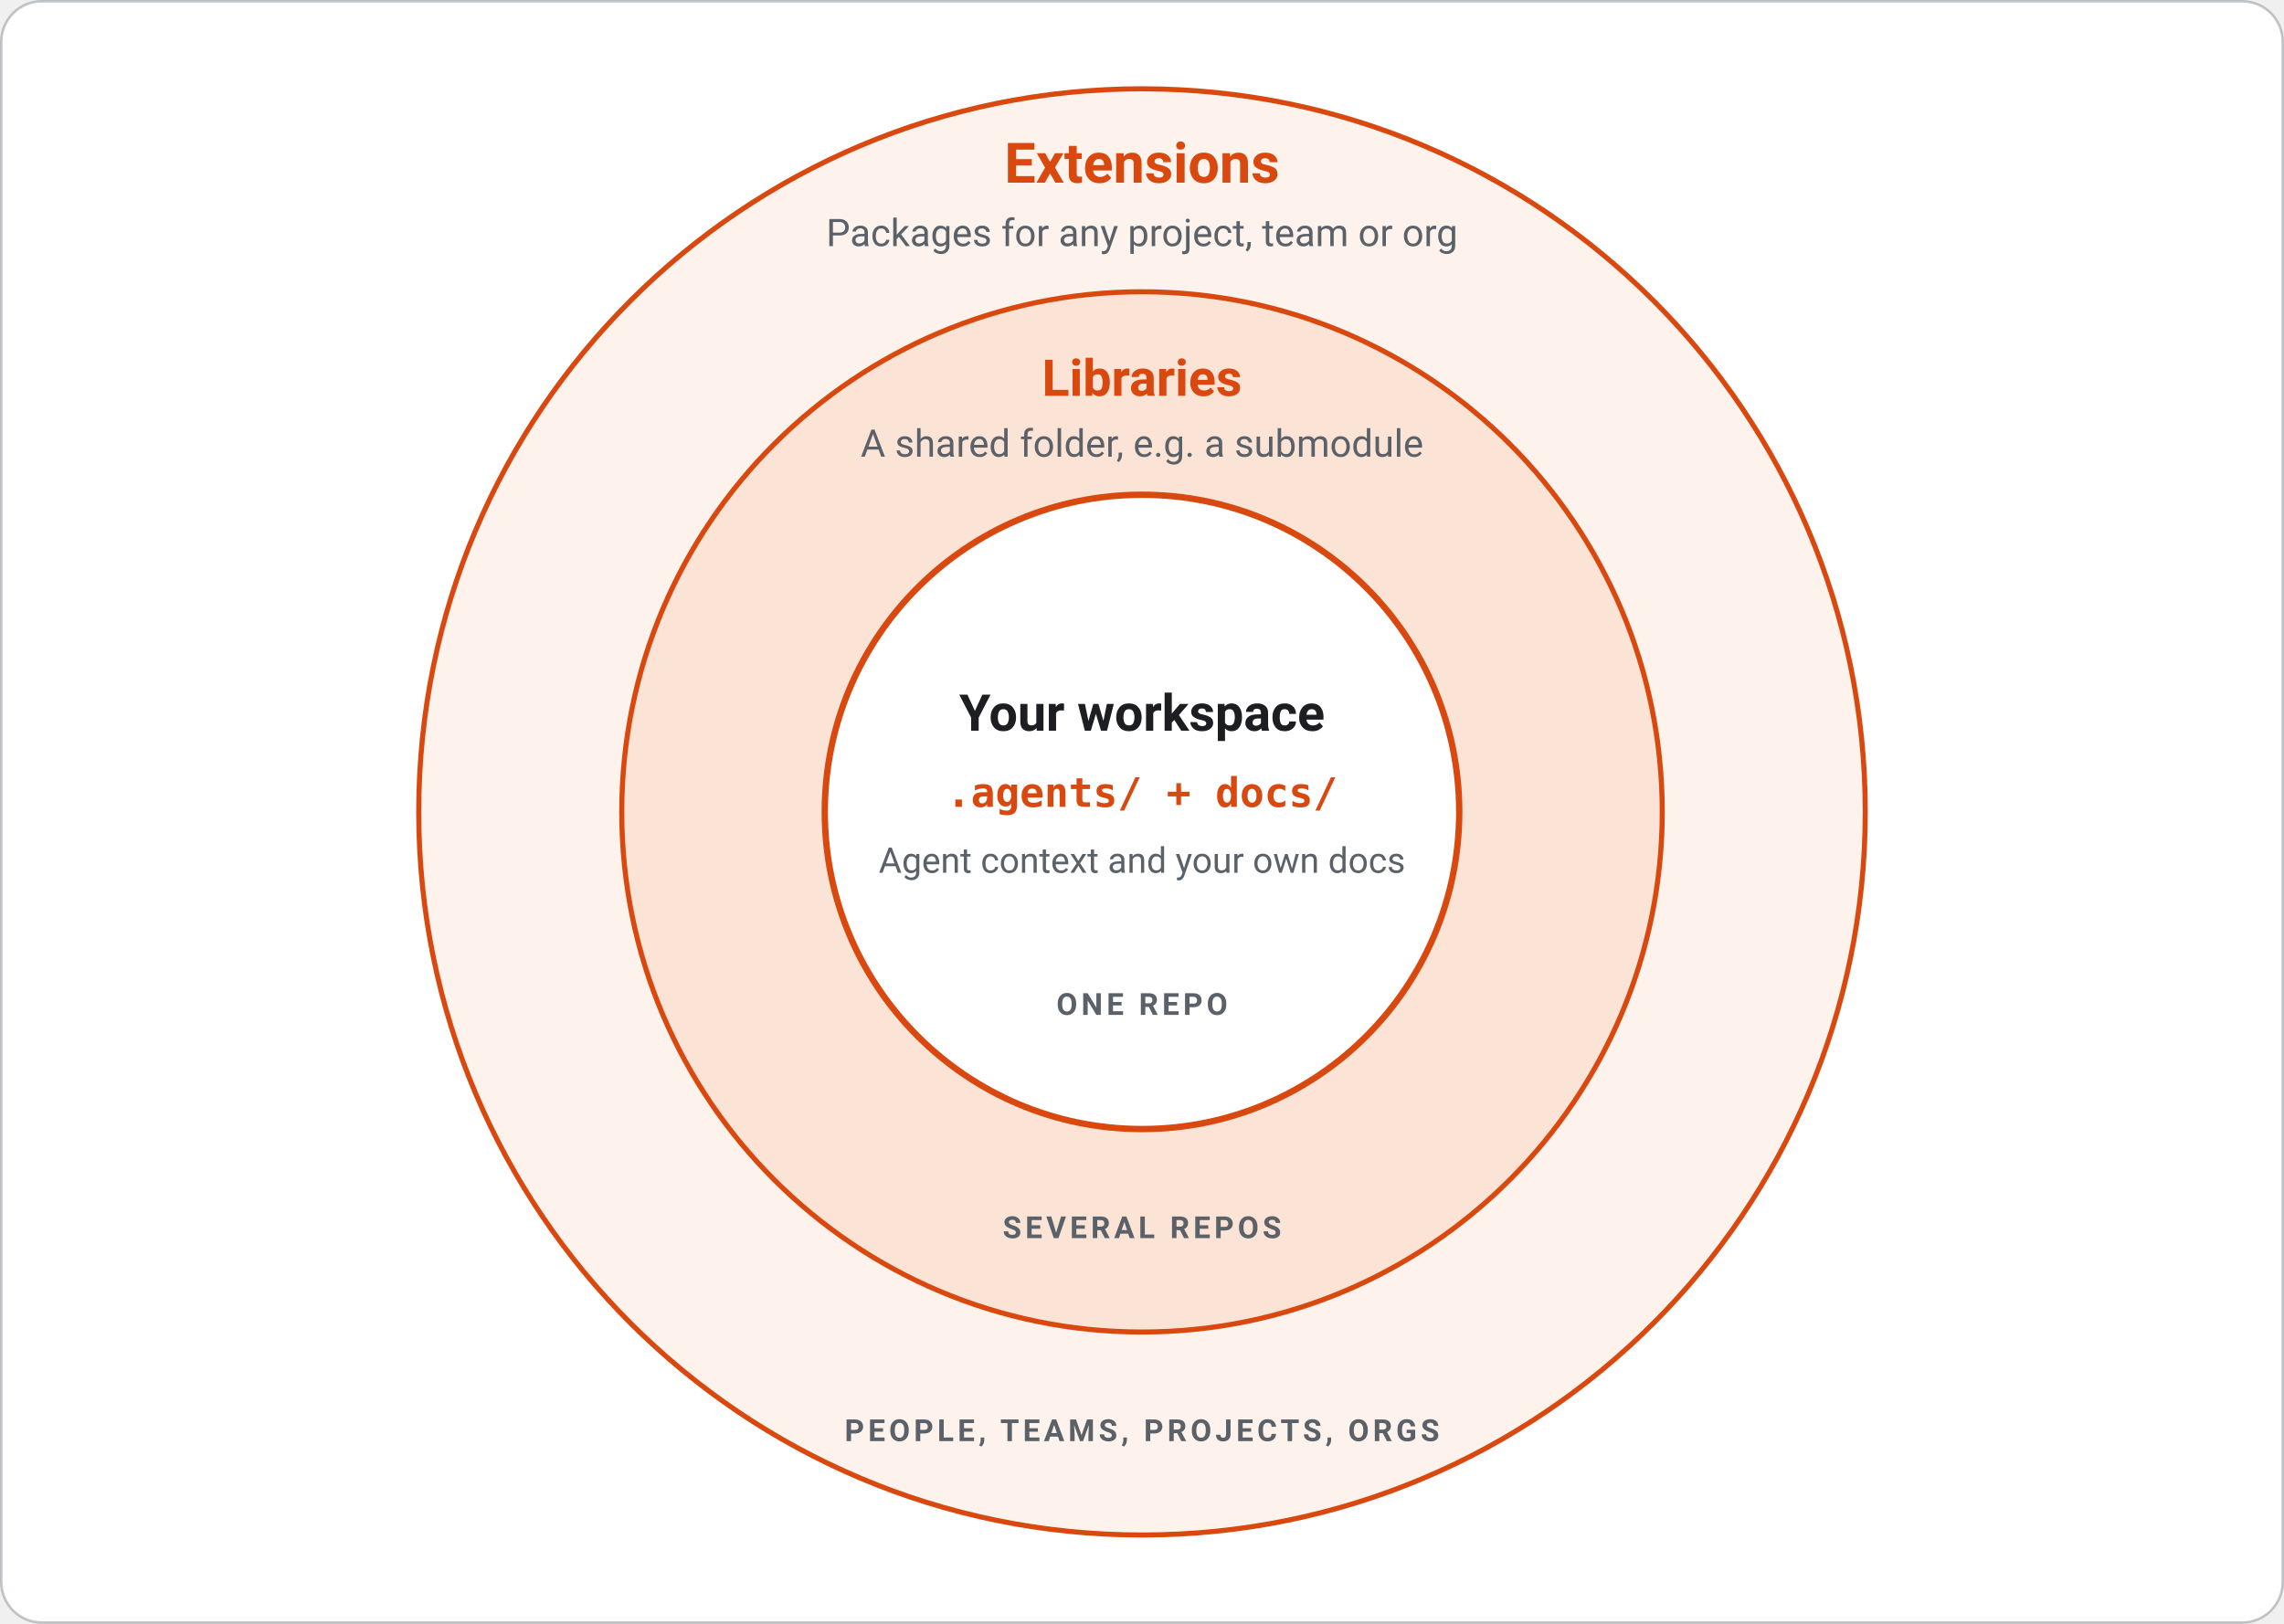
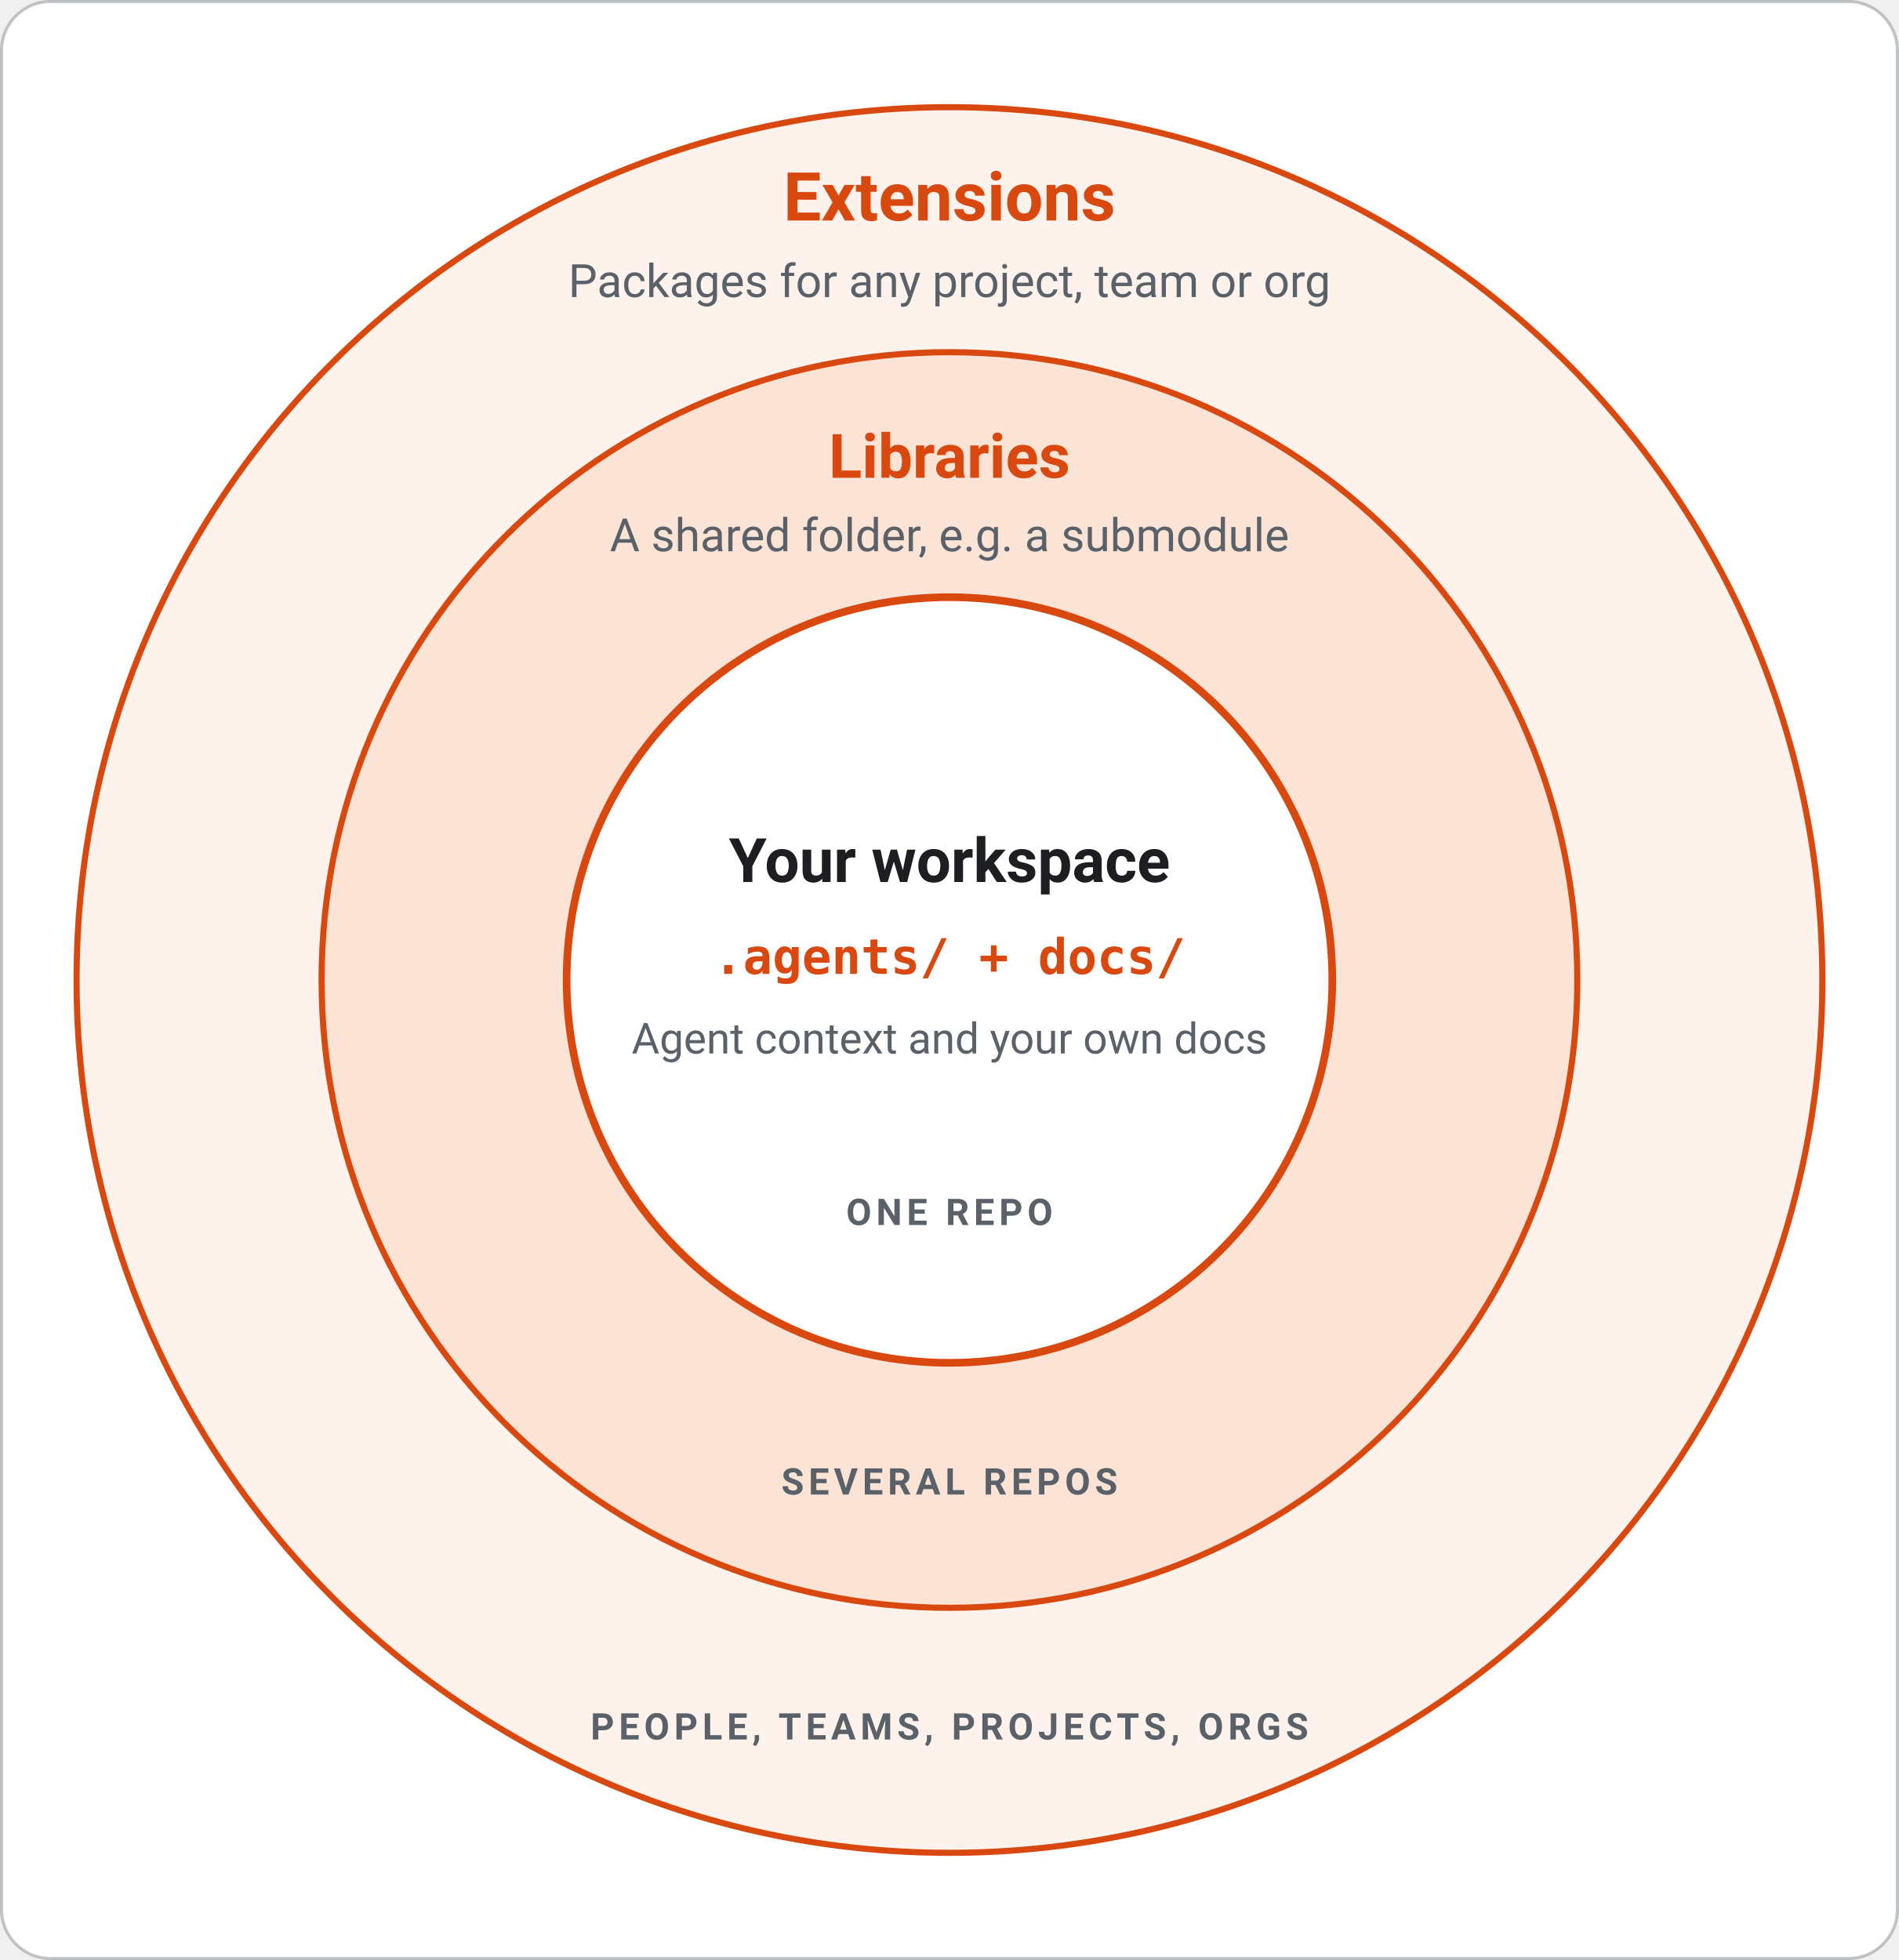
- <svg xmlns="http://www.w3.org/2000/svg" viewBox="0 0 900 640" width="900" height="640" role="img" aria-label="Three levels of sharing, drawn as rings. The inner ring is one repo, your workspace: the .agents context folder for agent context and outside routes such as docs for your own documents. The middle ring covers several repos through Libraries: a shared folder in the workspace, such as a Git submodule, linked into place. The outer ring covers people, teams, projects and organizations through Extensions: packages you install in any project.">
-   <rect x="0.5" y="0.5" width="899" height="639" rx="16" fill="#ffffff" stroke="#5b6168" stroke-opacity="0.35" />
-   <circle cx="450" cy="320" r="285" fill="#fdf3ec" stroke="#d9480f" stroke-width="2" />
-   <circle cx="450" cy="320" r="205" fill="#fbe3d6" stroke="#d9480f" stroke-width="2" />
-   <circle cx="450" cy="320" r="125" fill="#ffffff" stroke="#d9480f" stroke-width="2.5" />
-   <text x="450" y="72" text-anchor="middle" font-family="system-ui, -apple-system, 'Segoe UI', Roboto, Helvetica, Arial, sans-serif" font-size="22" font-weight="700" fill="#d9480f">Extensions</text>
-   <text x="450" y="97" text-anchor="middle" font-family="system-ui, -apple-system, 'Segoe UI', Roboto, Helvetica, Arial, sans-serif" font-size="15" font-weight="400" fill="#5b6168">Packages for any project, team or org</text>
-   <text x="450" y="156" text-anchor="middle" font-family="system-ui, -apple-system, 'Segoe UI', Roboto, Helvetica, Arial, sans-serif" font-size="20" font-weight="700" fill="#d9480f">Libraries</text>
-   <text x="450" y="180" text-anchor="middle" font-family="system-ui, -apple-system, 'Segoe UI', Roboto, Helvetica, Arial, sans-serif" font-size="15" font-weight="400" fill="#5b6168">A shared folder, e.g. a submodule</text>
-   <text x="450" y="288" text-anchor="middle" font-family="system-ui, -apple-system, 'Segoe UI', Roboto, Helvetica, Arial, sans-serif" font-size="20" font-weight="700" fill="#1c1e21">Your workspace</text>
-   <text x="450" y="318" text-anchor="middle" font-family="ui-monospace, 'Cascadia Code', Menlo, Consolas, monospace" font-size="16" font-weight="600" fill="#d9480f">.agents/  +  docs/</text>
-   <text x="450" y="344" text-anchor="middle" font-family="system-ui, -apple-system, 'Segoe UI', Roboto, Helvetica, Arial, sans-serif" font-size="14" font-weight="400" fill="#5b6168">Agent context and your own docs</text>
-   <text x="450" y="400" text-anchor="middle" font-family="system-ui, -apple-system, 'Segoe UI', Roboto, Helvetica, Arial, sans-serif" font-size="12" font-weight="600" letter-spacing="1.5" fill="#5b6168">ONE REPO</text>
-   <text x="450" y="488" text-anchor="middle" font-family="system-ui, -apple-system, 'Segoe UI', Roboto, Helvetica, Arial, sans-serif" font-size="12" font-weight="600" letter-spacing="1.5" fill="#5b6168">SEVERAL REPOS</text>
-   <text x="450" y="568" text-anchor="middle" font-family="system-ui, -apple-system, 'Segoe UI', Roboto, Helvetica, Arial, sans-serif" font-size="12" font-weight="600" letter-spacing="1.5" fill="#5b6168">PEOPLE, TEAMS, PROJECTS, ORGS</text>
+ <svg xmlns="http://www.w3.org/2000/svg" viewBox="0 0 620 640" width="620" height="640" role="img" aria-label="Three levels of sharing, drawn as rings. The inner ring is one repo, your workspace: the .agents context folder for agent context and outside routes such as docs for your own documents. The middle ring covers several repos through Libraries: a shared folder in the workspace, such as a Git submodule, linked into place. The outer ring covers people, teams, projects and organizations through Extensions: packages you install in any project.">
+   <rect x="0.5" y="0.5" width="619" height="639" rx="16" fill="#ffffff" stroke="#5b6168" stroke-opacity="0.35" />
+   <circle cx="310" cy="320" r="285" fill="#fdf3ec" stroke="#d9480f" stroke-width="2" />
+   <circle cx="310" cy="320" r="205" fill="#fbe3d6" stroke="#d9480f" stroke-width="2" />
+   <circle cx="310" cy="320" r="125" fill="#ffffff" stroke="#d9480f" stroke-width="2.5" />
+   <text x="310" y="72" text-anchor="middle" font-family="system-ui, -apple-system, 'Segoe UI', Roboto, Helvetica, Arial, sans-serif" font-size="22" font-weight="700" fill="#d9480f">Extensions</text>
+   <text x="310" y="97" text-anchor="middle" font-family="system-ui, -apple-system, 'Segoe UI', Roboto, Helvetica, Arial, sans-serif" font-size="15" font-weight="400" fill="#5b6168">Packages for any project, team or org</text>
+   <text x="310" y="156" text-anchor="middle" font-family="system-ui, -apple-system, 'Segoe UI', Roboto, Helvetica, Arial, sans-serif" font-size="20" font-weight="700" fill="#d9480f">Libraries</text>
+   <text x="310" y="180" text-anchor="middle" font-family="system-ui, -apple-system, 'Segoe UI', Roboto, Helvetica, Arial, sans-serif" font-size="15" font-weight="400" fill="#5b6168">A shared folder, e.g. a submodule</text>
+   <text x="310" y="288" text-anchor="middle" font-family="system-ui, -apple-system, 'Segoe UI', Roboto, Helvetica, Arial, sans-serif" font-size="20" font-weight="700" fill="#1c1e21">Your workspace</text>
+   <text x="310" y="318" text-anchor="middle" font-family="ui-monospace, 'Cascadia Code', Menlo, Consolas, monospace" font-size="16" font-weight="600" fill="#d9480f">.agents/  +  docs/</text>
+   <text x="310" y="344" text-anchor="middle" font-family="system-ui, -apple-system, 'Segoe UI', Roboto, Helvetica, Arial, sans-serif" font-size="14" font-weight="400" fill="#5b6168">Agent context and your own docs</text>
+   <text x="310" y="400" text-anchor="middle" font-family="system-ui, -apple-system, 'Segoe UI', Roboto, Helvetica, Arial, sans-serif" font-size="12" font-weight="600" letter-spacing="1.5" fill="#5b6168">ONE REPO</text>
+   <text x="310" y="488" text-anchor="middle" font-family="system-ui, -apple-system, 'Segoe UI', Roboto, Helvetica, Arial, sans-serif" font-size="12" font-weight="600" letter-spacing="1.5" fill="#5b6168">SEVERAL REPOS</text>
+   <text x="310" y="568" text-anchor="middle" font-family="system-ui, -apple-system, 'Segoe UI', Roboto, Helvetica, Arial, sans-serif" font-size="12" font-weight="600" letter-spacing="1.5" fill="#5b6168">PEOPLE, TEAMS, PROJECTS, ORGS</text>
</svg>
